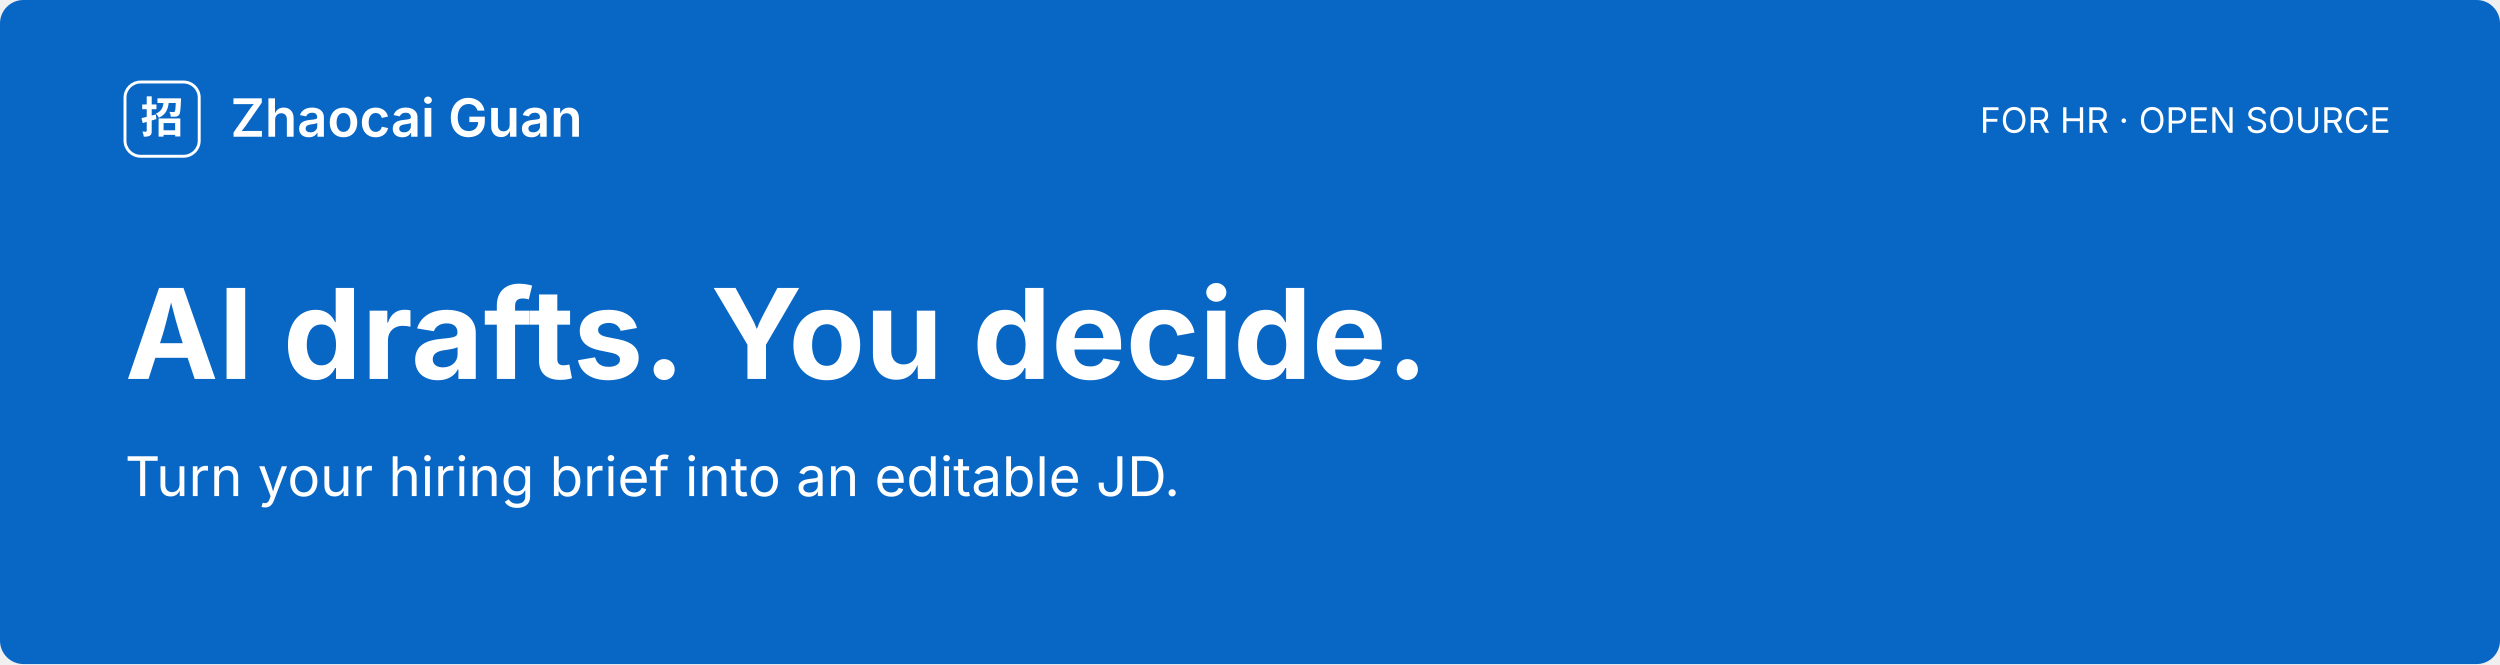
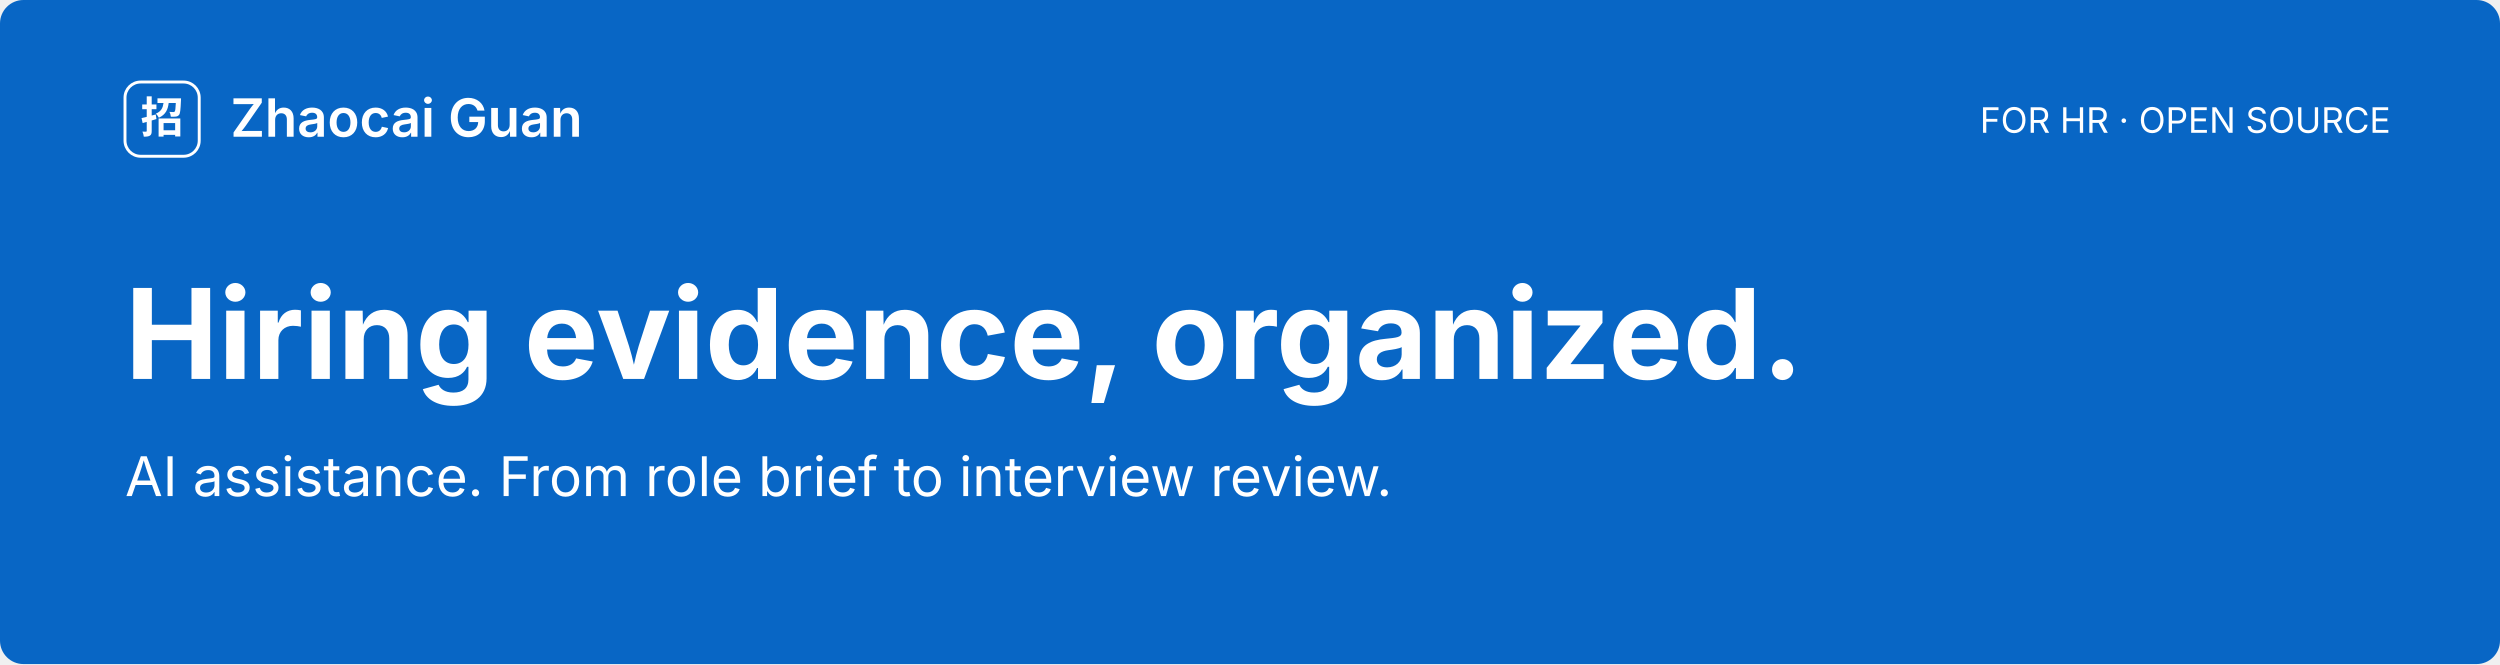
<svg xmlns="http://www.w3.org/2000/svg" width="1280" height="340" viewBox="0 0 1280 340" role="img" aria-labelledby="title desc">
  <rect width="1280" height="340" rx="12" fill="#0866C5" />
  <g fill="#FFFFFF" font-family="-apple-system, BlinkMacSystemFont, PingFang SC, Microsoft YaHei, sans-serif">
    <rect x="64" y="42" width="38" height="38" rx="8" fill="none" stroke="white" stroke-width="1.5" />
    <text x="83" y="68" text-anchor="middle" font-size="22" font-weight="650">招</text>
    <text x="118" y="70" font-size="27" font-weight="600">Zhaocai Guan</text>
    <text x="1224" y="68" text-anchor="end" font-size="18">FOR HR · OPEN SOURCE</text>
-     <text x="64" y="194" font-size="64" font-weight="650">AI drafts. You decide.</text>
-     <text x="64" y="254" font-size="28">Turn your hiring brief into an editable JD.</text>
+     <text x="64" y="194" font-size="64" font-weight="650">Hiring evidence, organized.</text>
+     <text x="64" y="254" font-size="28">AI assistance. From role brief to interview review.</text>
  </g>
</svg>
